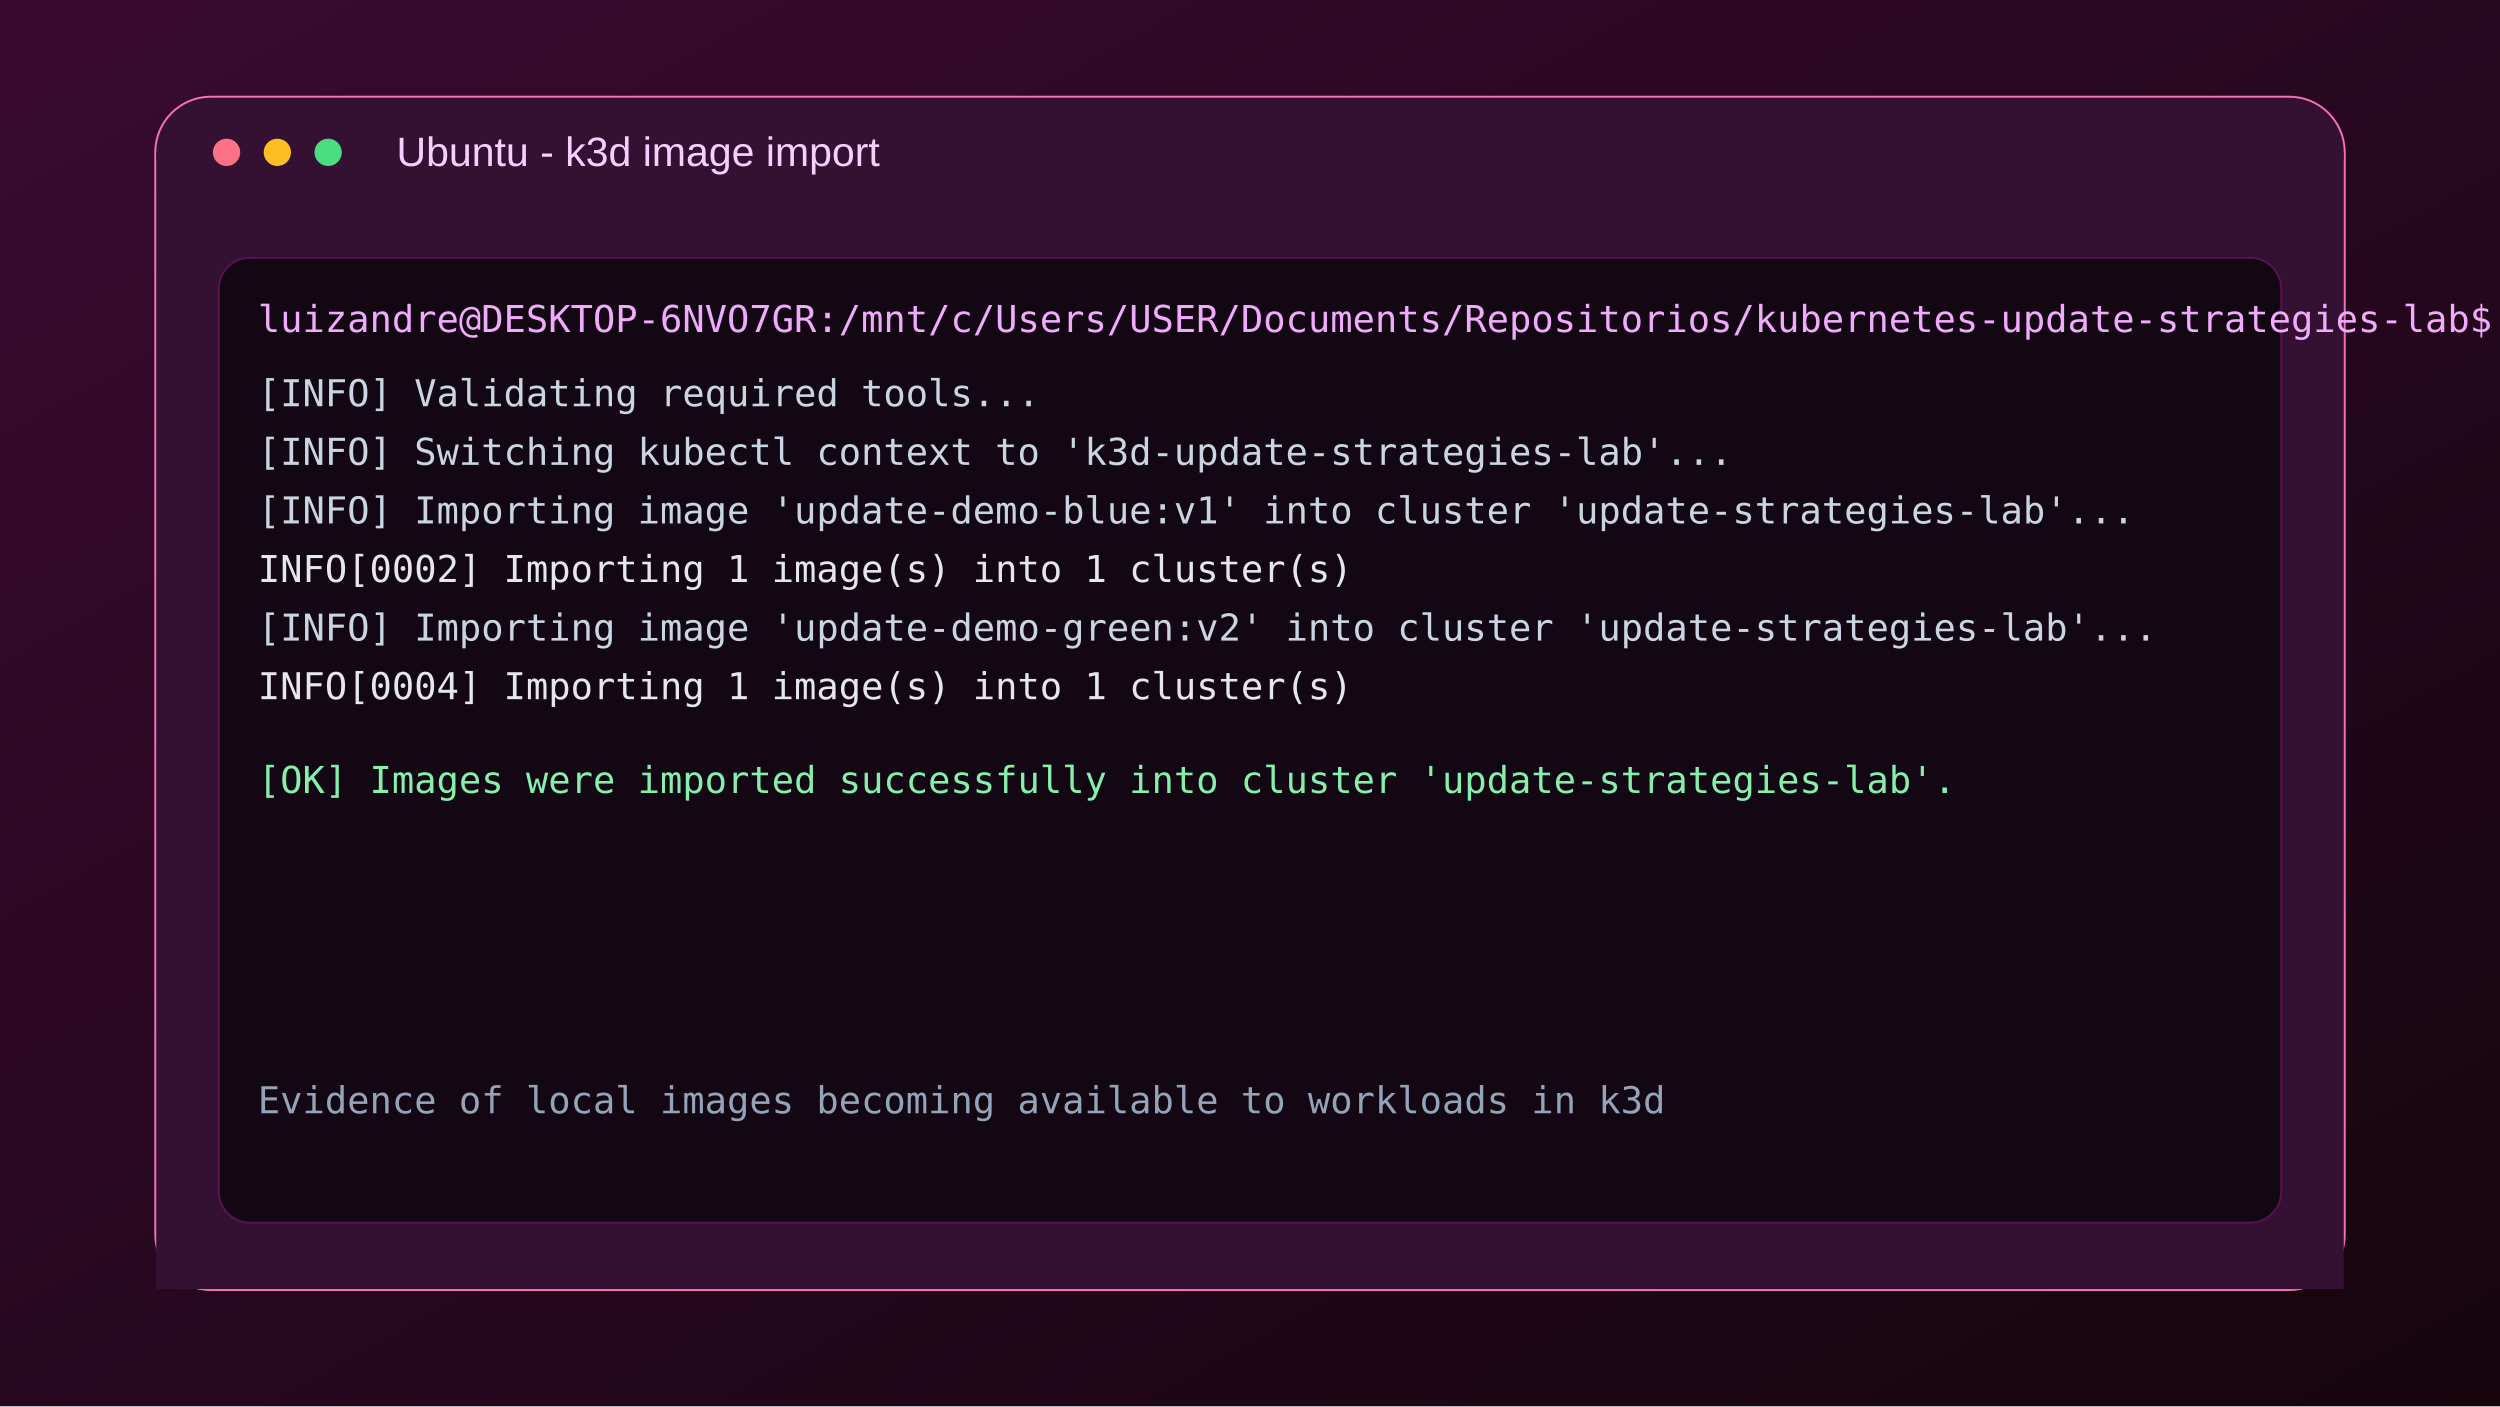
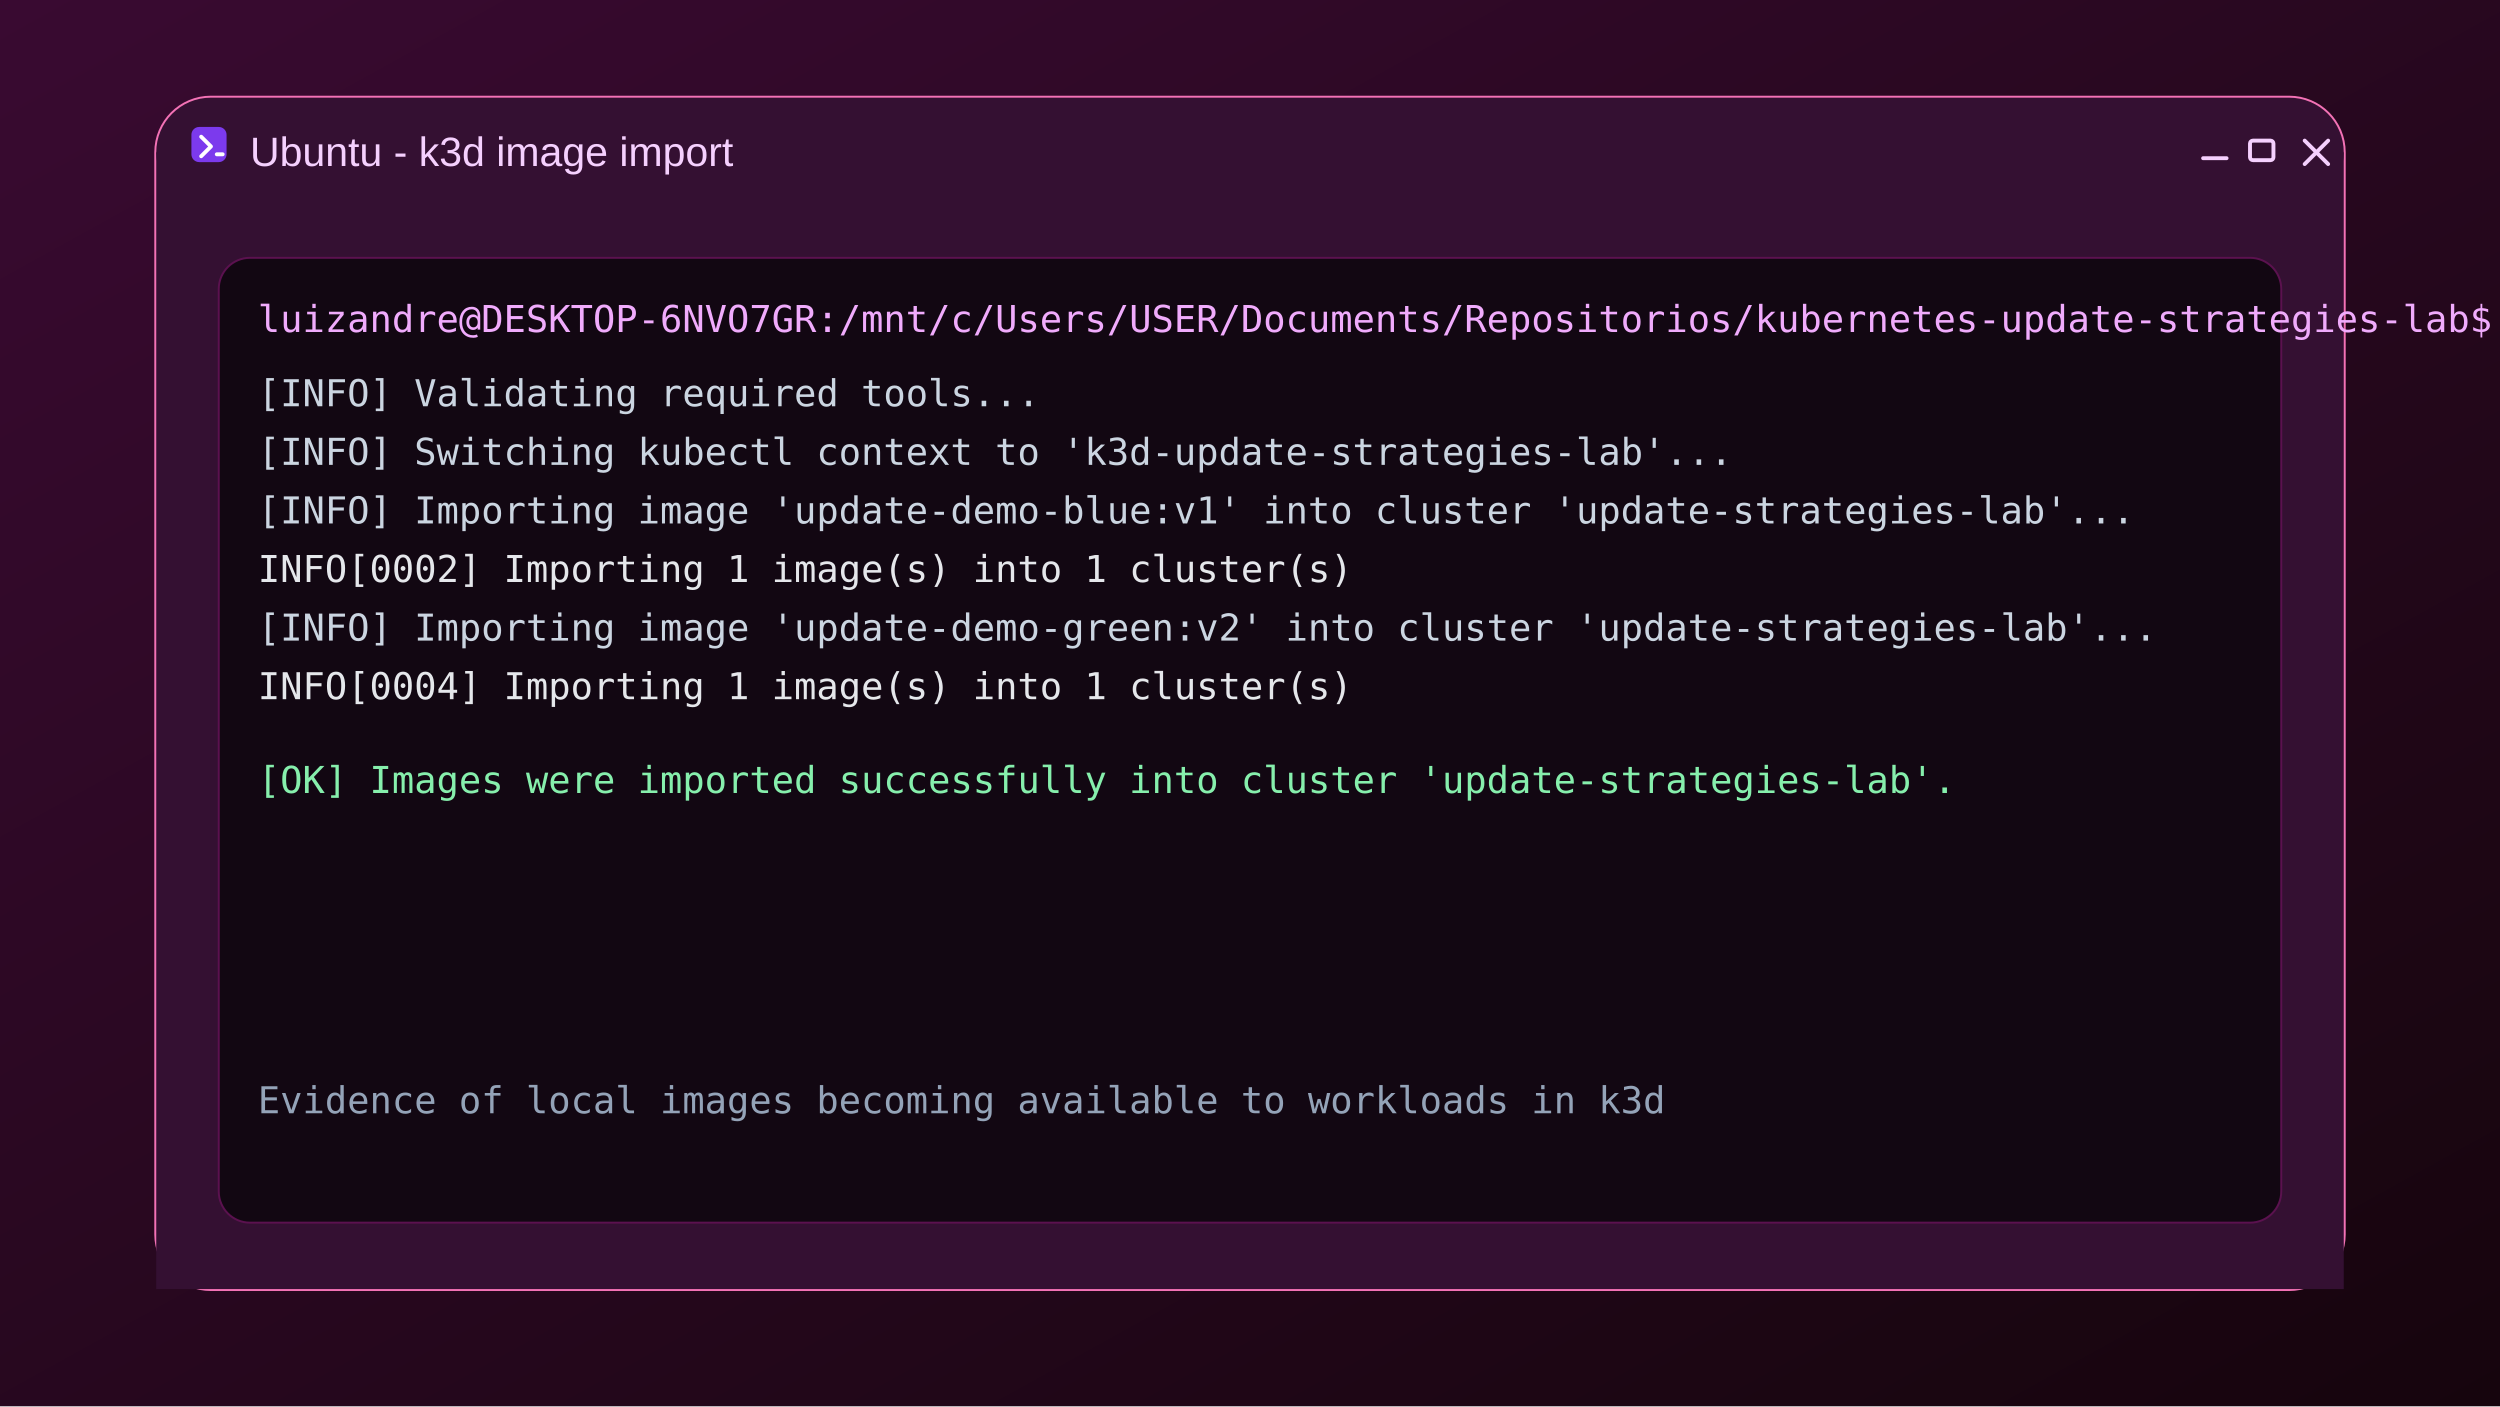
<svg xmlns="http://www.w3.org/2000/svg" width="1280" height="720" viewBox="0 0 1280 720" role="img" aria-labelledby="title desc">
  <defs>
    <linearGradient id="bg" x1="0" x2="1" y1="0" y2="1">
      <stop offset="0%" stop-color="#390a31" />
      <stop offset="100%" stop-color="#16050d" />
    </linearGradient>
  </defs>
  <rect width="1280" height="720" fill="url(#bg)" />
  <rect x="90" y="62" width="1100" height="596" rx="30" fill="#000000" opacity="0.28" />
  <rect x="80" y="50" width="1120" height="610" rx="28" fill="#1a0a18" stroke="#f472b6" stroke-width="2" />
  <rect x="80" y="50" width="1120" height="56" rx="28" fill="#341032" />
  <rect x="80" y="78" width="1120" height="582" fill="#341032" />
-   <circle cx="116" cy="78" r="7" fill="#fb7185" />
-   <circle cx="142" cy="78" r="7" fill="#fbbf24" />
-   <circle cx="168" cy="78" r="7" fill="#4ade80" />
-   <text x="203" y="85" fill="#f5d0fe" font-family="Segoe UI, Arial, sans-serif" font-size="21">Ubuntu - k3d image import</text>
+   <rect x="98" y="65" width="18" height="18" rx="4" fill="#7c3aed" />
+   <path d="M103 70 l5 5 -5 5 M111 79 h3" fill="none" stroke="#ffffff" stroke-width="2" stroke-linecap="round" stroke-linejoin="round" />
+   <text x="128" y="85" fill="#f5d0fe" font-family="Segoe UI, Arial, sans-serif" font-size="21">Ubuntu - k3d image import</text>
+   <g stroke="#f5d0fe" stroke-width="2" stroke-linecap="round" stroke-linejoin="round" fill="none">
+     <line x1="1128" y1="81" x2="1140" y2="81" />
+     <rect x="1152" y="72" width="12" height="10" rx="1.5" />
+     <path d="M1180 72 l12 12 M1192 72 l-12 12" />
+   </g>
  <rect x="112" y="132" width="1056" height="494" rx="16" fill="#120712" stroke="#5b114f" />
  <g font-family="Cascadia Code, Consolas, monospace" font-size="19">
    <text x="132" y="170" fill="#f0abfc">luizandre@DESKTOP-6NVO7GR:/mnt/c/Users/USER/Documents/Repositorios/kubernetes-update-strategies-lab$ ./scripts/import-images-k3d.sh</text>
    <text x="132" y="208" fill="#cbd5e1">[INFO] Validating required tools...</text>
    <text x="132" y="238" fill="#cbd5e1">[INFO] Switching kubectl context to 'k3d-update-strategies-lab'...</text>
    <text x="132" y="268" fill="#cbd5e1">[INFO] Importing image 'update-demo-blue:v1' into cluster 'update-strategies-lab'...</text>
    <text x="132" y="298" fill="#e5e7eb">INFO[0002] Importing 1 image(s) into 1 cluster(s)</text>
    <text x="132" y="328" fill="#cbd5e1">[INFO] Importing image 'update-demo-green:v2' into cluster 'update-strategies-lab'...</text>
    <text x="132" y="358" fill="#e5e7eb">INFO[0004] Importing 1 image(s) into 1 cluster(s)</text>
    <text x="132" y="406" fill="#86efac">[OK] Images were imported successfully into cluster 'update-strategies-lab'.</text>
    <text x="132" y="570" fill="#94a3b8">Evidence of local images becoming available to workloads in k3d</text>
  </g>
</svg>
